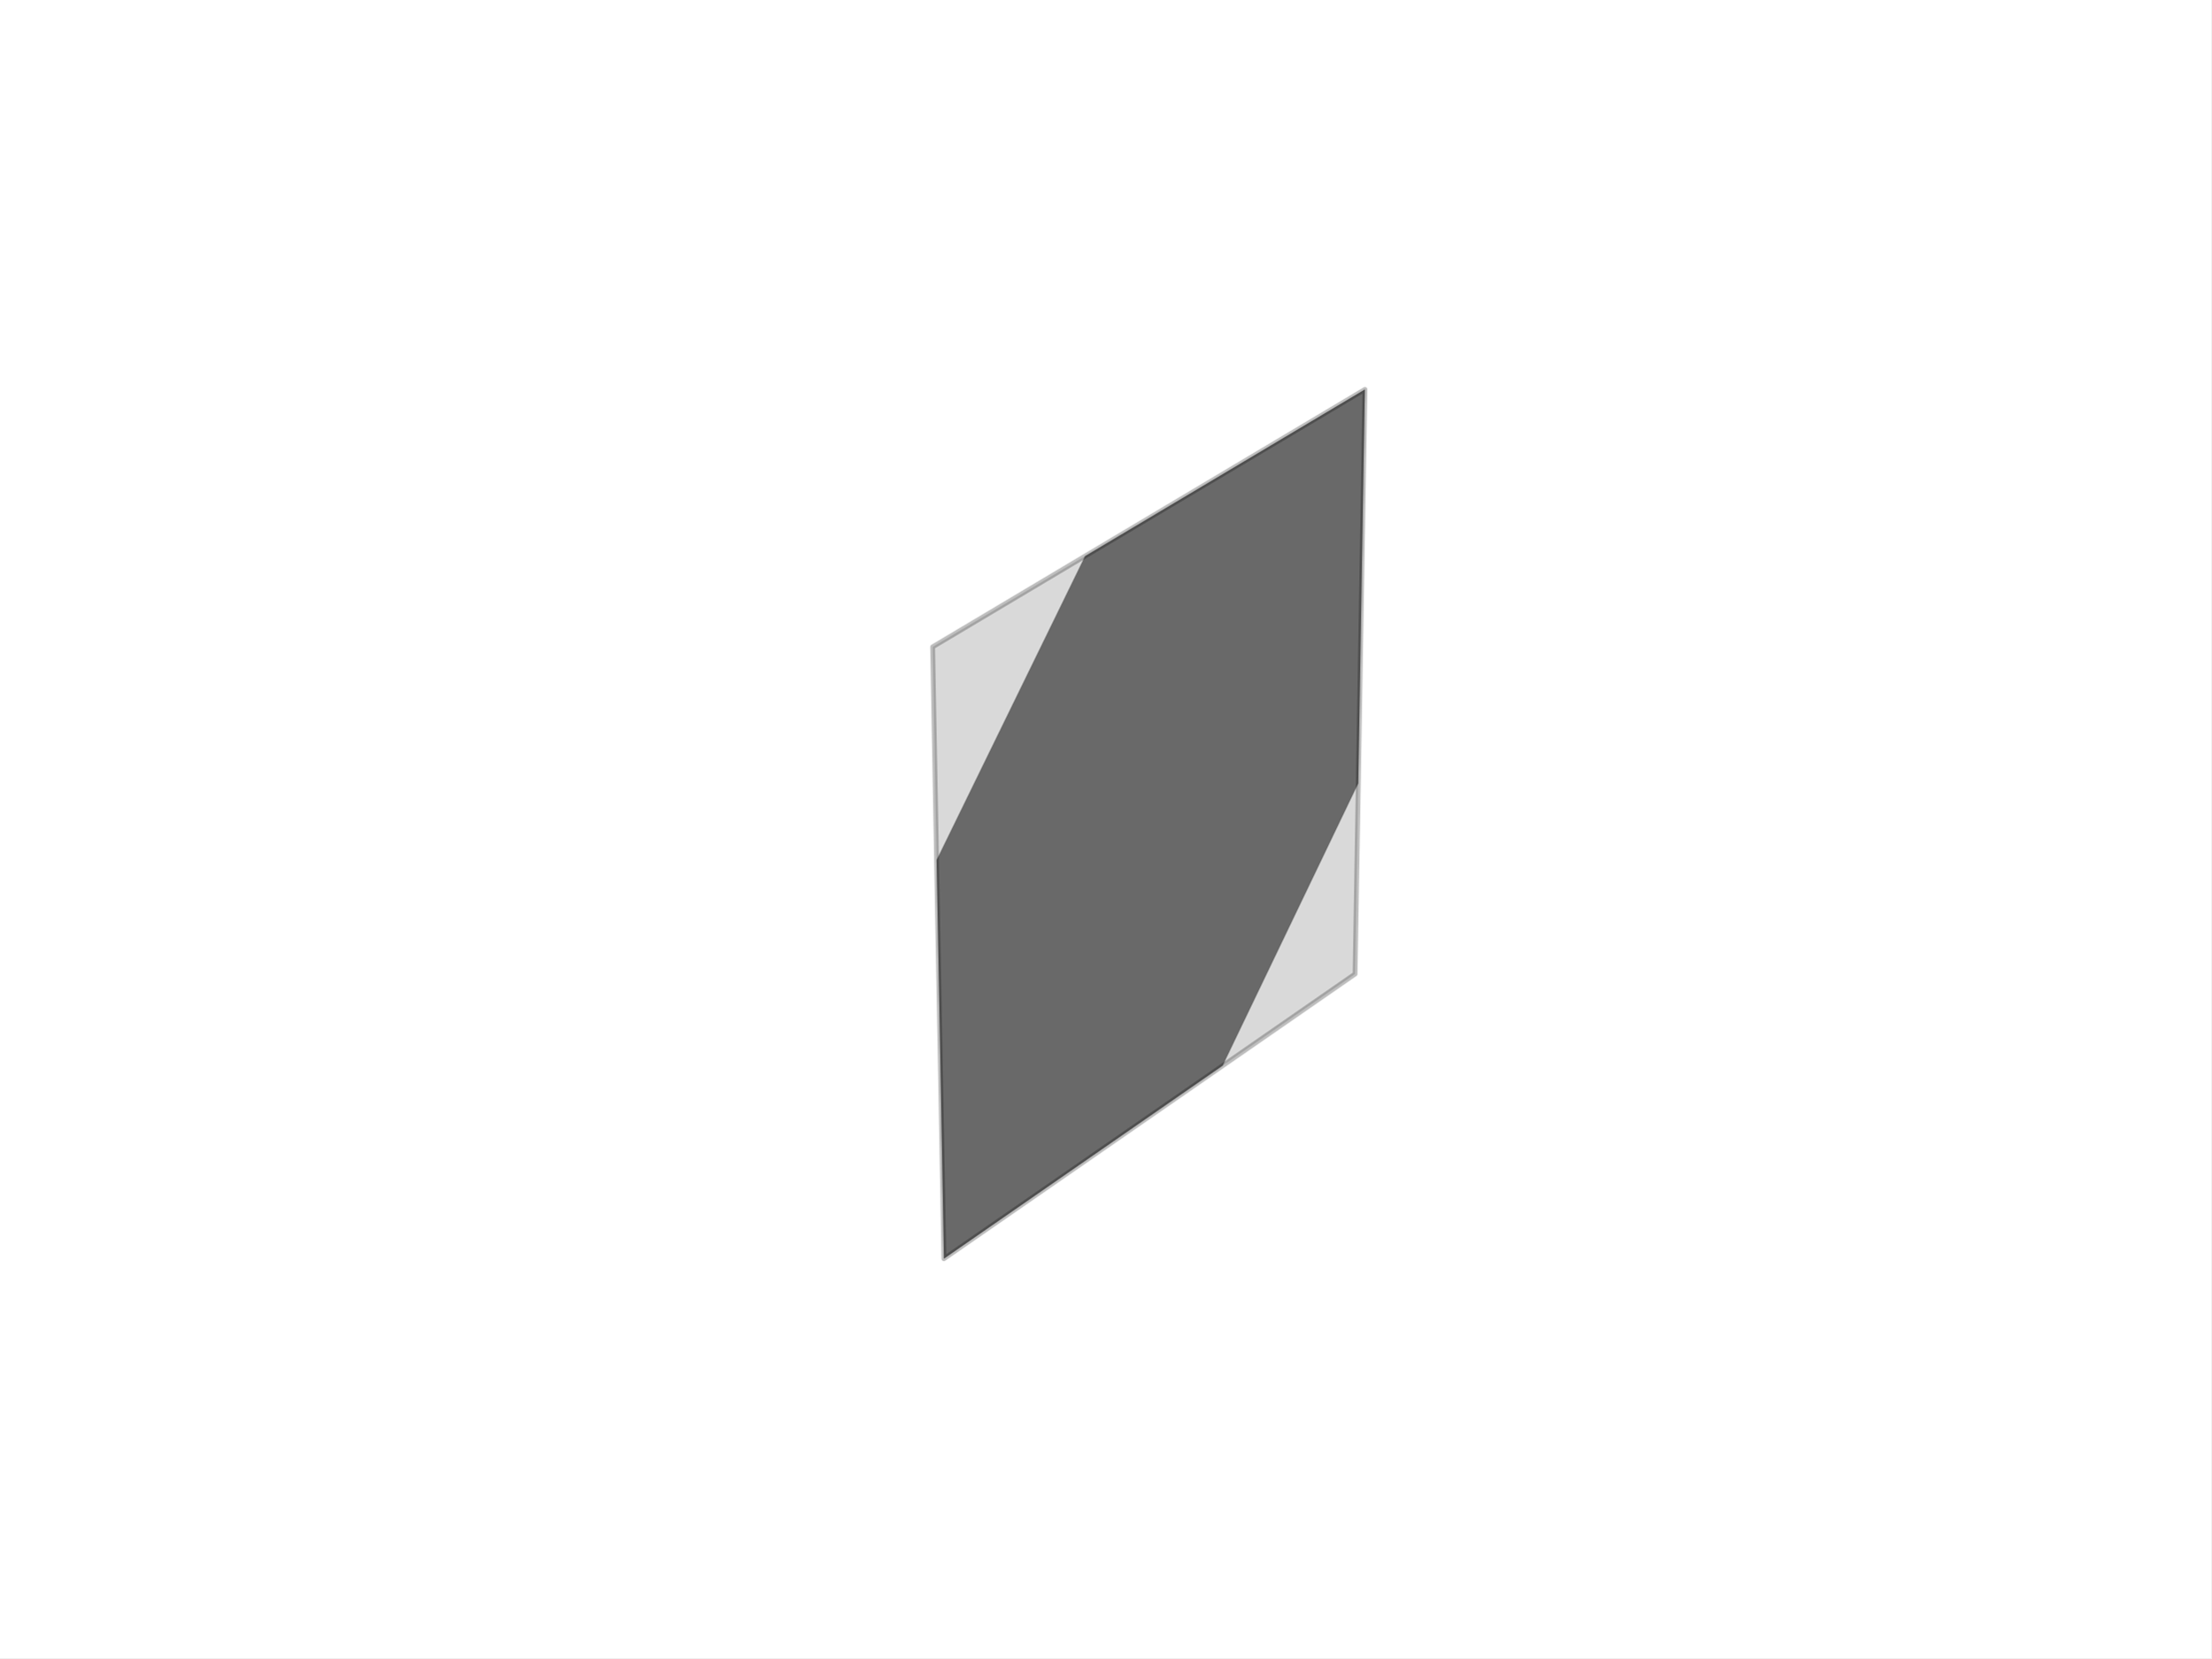
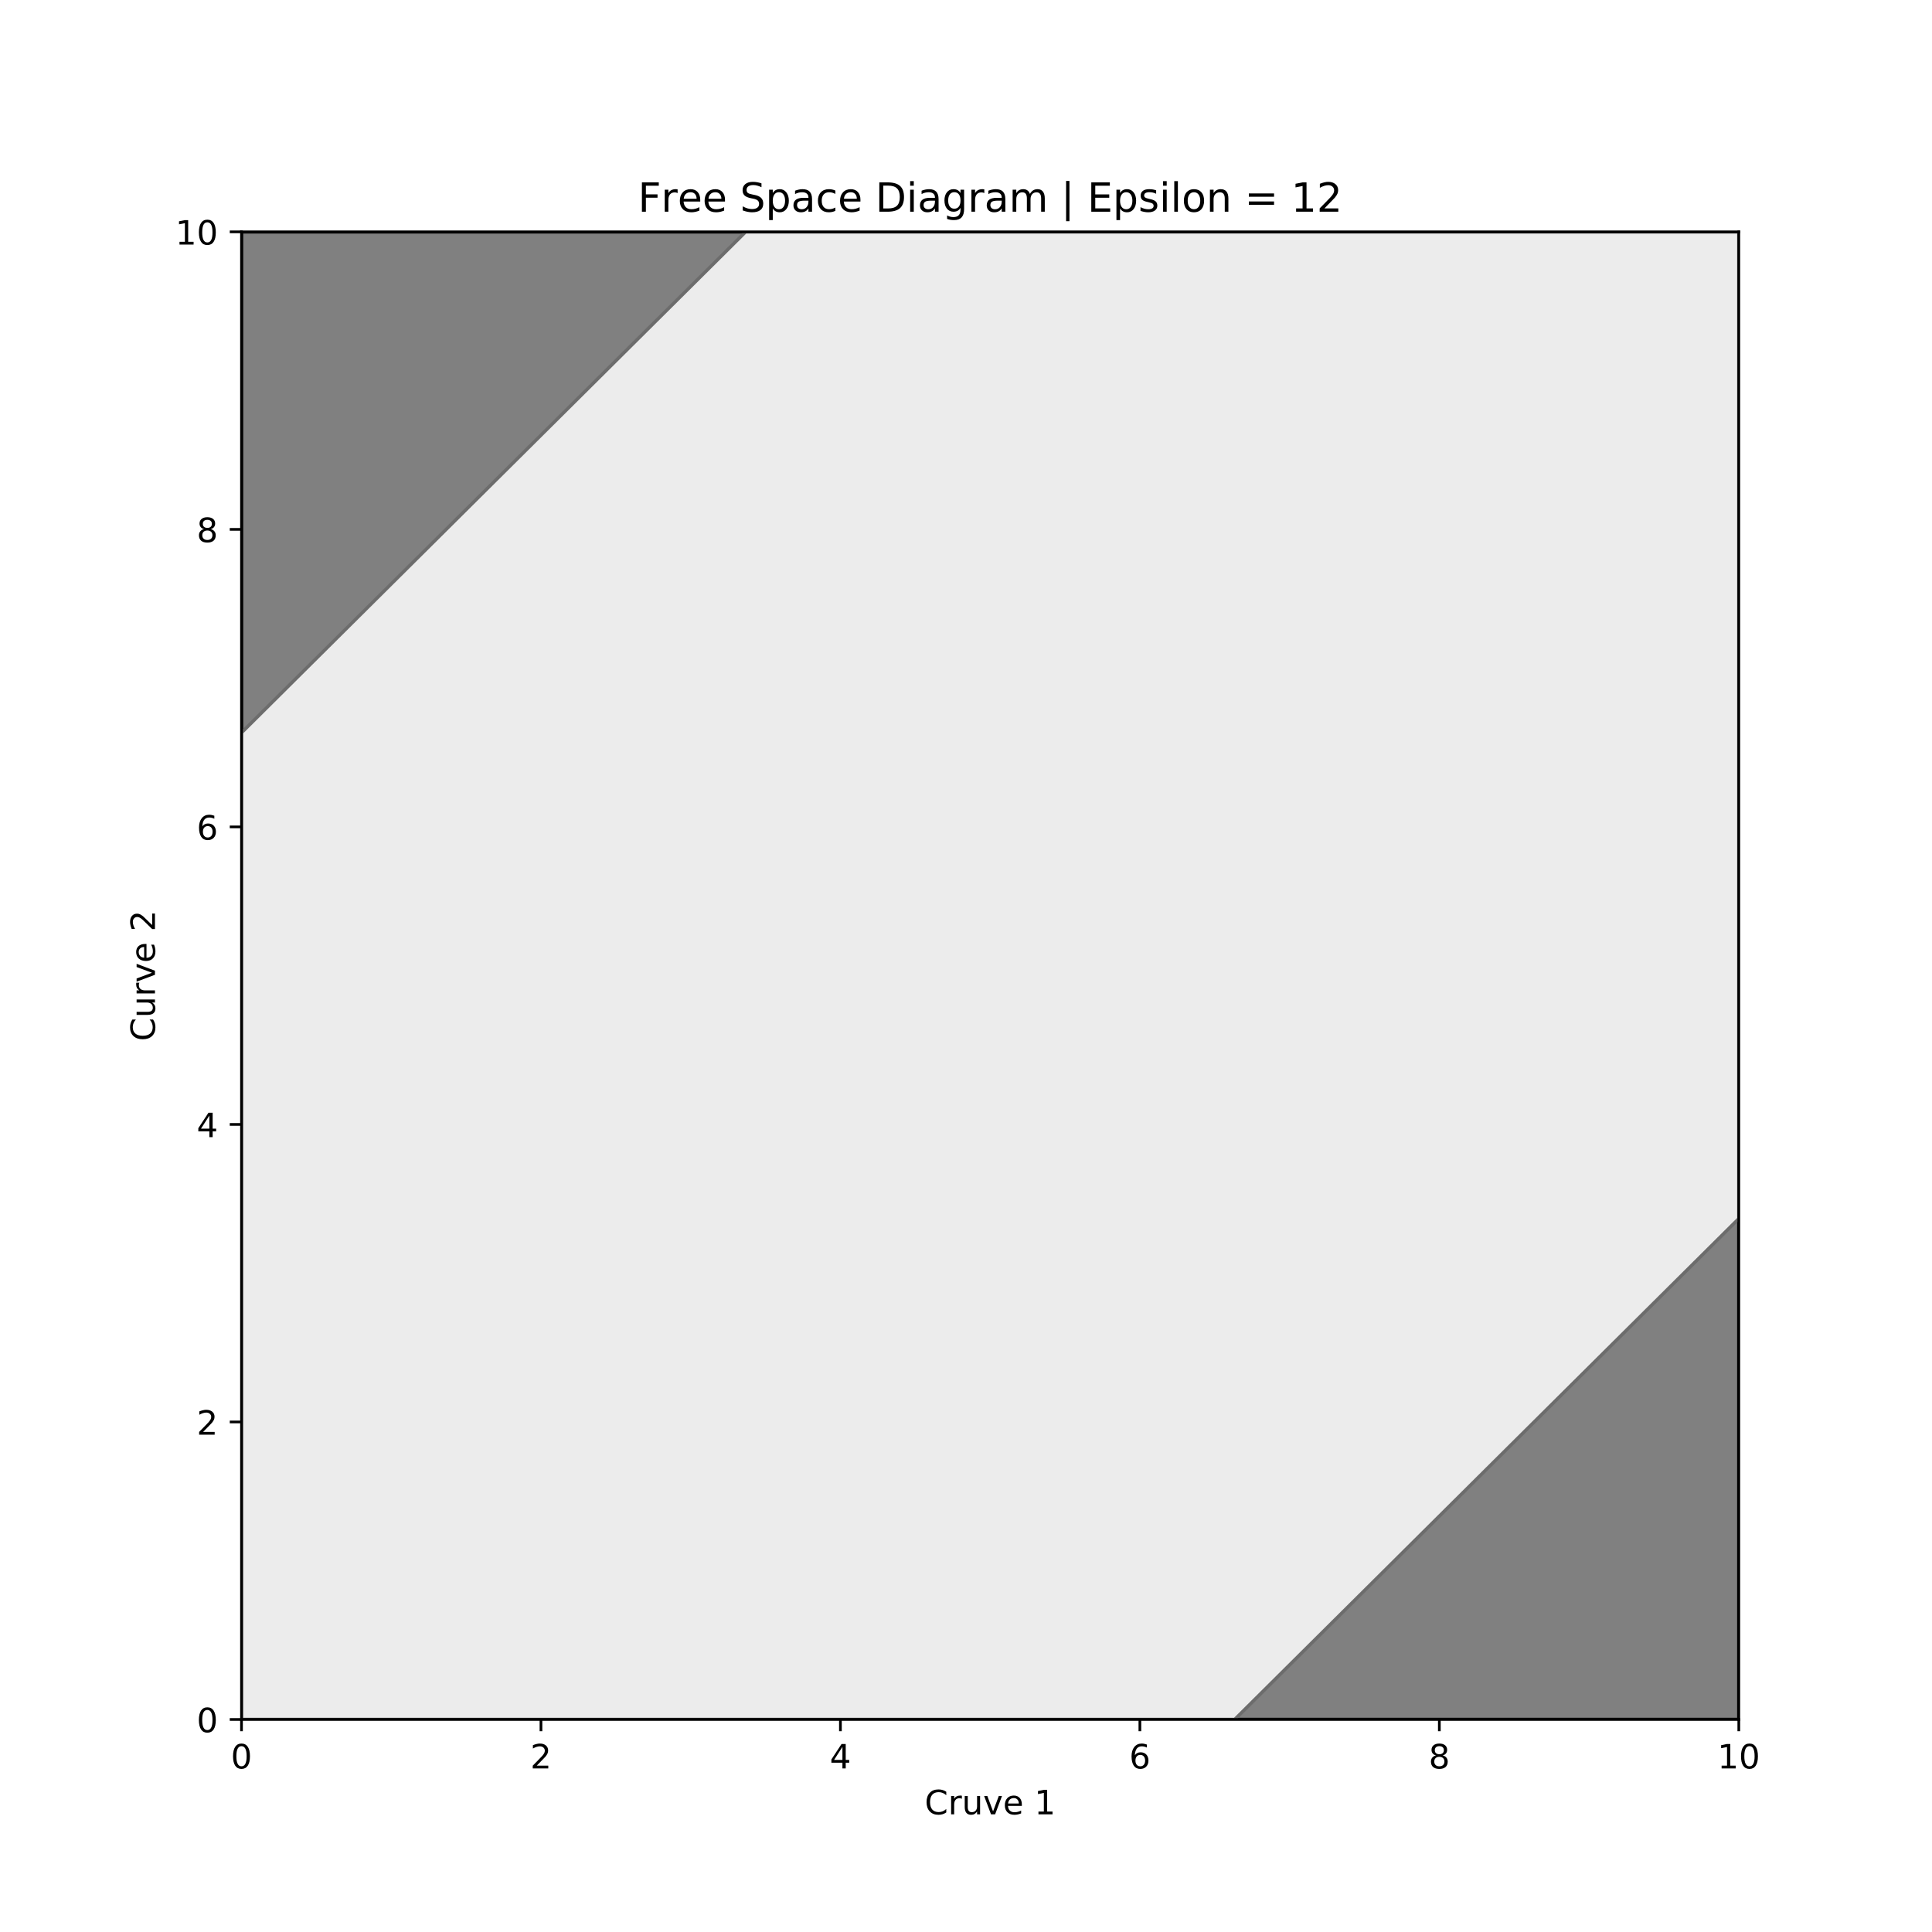
- <svg xmlns="http://www.w3.org/2000/svg" xmlns:xlink="http://www.w3.org/1999/xlink" height="345.6pt" version="1.1" viewBox="0 0 460.8 345.6" width="460.8pt">
+ <svg xmlns="http://www.w3.org/2000/svg" xmlns:xlink="http://www.w3.org/1999/xlink" height="576pt" version="1.1" viewBox="0 0 576 576" width="576pt">
  <defs>
    <style type="text/css">
*{stroke-linecap:butt;stroke-linejoin:round;}
  </style>
  </defs>
  <g id="figure_1">
    <g id="patch_1">
-       <path d="M 0 345.6  L 460.8 345.6  L 460.8 0  L 0 0  z " style="fill:#ffffff;" />
-     </g>
-     <g id="patch_2">
-       <path d="M 57.6 307.584  L 414.72 307.584  L 414.72 41.472  L 57.6 41.472  z " style="fill:#ffffff;" />
+       <path d="M 0 576  L 576 576  L 576 0  L 0 0  z " style="fill:#ffffff;" />
    </g>
    <g id="axes_1">
-       <g id="Poly3DCollection_1">
-         <path clip-path="url(#pb32a166ea8)" d="M 254.817 222.12  L 196.711 262.361  L 195.178 179.25  L 226.118 115.905  L 284.463 81.15  L 283.079 163.289  z " style="fill:#696969;" />
-       </g>
-       <g id="Poly3DCollection_2">
+       <g id="patch_2">
+         <path d="M 72 512.64  L 518.4 512.64  L 518.4 69.12  L 72 69.12  z " style="fill:#ffffff;" />
+       </g>
+       <g id="patch_3">
+         <path clip-path="url(#pf337ccf800)" d="M 72 512.64  L 72 69.12  L 518.4 69.12  L 518.4 512.64  z " style="fill:#808080;stroke:#000000;stroke-linejoin:miter;" />
+       </g>
+       <g id="patch_4">
+         <path clip-path="url(#pf337ccf800)" d="M 368.108 512.64  L 72 512.64  L 72 218.442  L 222.292 69.12  L 518.4 69.12  L 518.4 363.318  z " style="fill:#ffffff;opacity:0.85;stroke:#696969;stroke-linejoin:miter;" />
+       </g>
+       <g id="matplotlib.axis_1">
+         <g id="xtick_1">
+           <g id="line2d_1">
+             <defs>
+               <path d="M 0 0  L 0 3.5  " id="m2117670a1f" style="stroke:#000000;stroke-width:0.8;" />
+             </defs>
+             <g>
+               <use style="stroke:#000000;stroke-width:0.8;" x="72" xlink:href="#m2117670a1f" y="512.64" />
+             </g>
+           </g>
+           <g id="text_1">
+             <defs>
+               <path d="M 31.781 66.406  Q 24.172 66.406 20.328 58.906  Q 16.5 51.422 16.5 36.375  Q 16.5 21.391 20.328 13.891  Q 24.172 6.391 31.781 6.391  Q 39.453 6.391 43.281 13.891  Q 47.125 21.391 47.125 36.375  Q 47.125 51.422 43.281 58.906  Q 39.453 66.406 31.781 66.406  z M 31.781 74.219  Q 44.047 74.219 50.516 64.516  Q 56.984 54.828 56.984 36.375  Q 56.984 17.969 50.516 8.266  Q 44.047 -1.422 31.781 -1.422  Q 19.531 -1.422 13.062 8.266  Q 6.594 17.969 6.594 36.375  Q 6.594 54.828 13.062 64.516  Q 19.531 74.219 31.781 74.219  z " id="DejaVuSans-48" />
+             </defs>
+             <g transform="translate(68.81875 527.2384)scale(0.1 -0.1)">
+               <use xlink:href="#DejaVuSans-48" />
+             </g>
+           </g>
+         </g>
+         <g id="xtick_2">
+           <g id="line2d_2">
+             <g>
+               <use style="stroke:#000000;stroke-width:0.8;" x="161.28" xlink:href="#m2117670a1f" y="512.64" />
+             </g>
+           </g>
+           <g id="text_2">
+             <defs>
+               <path d="M 19.188 8.297  L 53.609 8.297  L 53.609 0  L 7.328 0  L 7.328 8.297  Q 12.938 14.109 22.625 23.891  Q 32.328 33.688 34.812 36.531  Q 39.547 41.844 41.422 45.531  Q 43.312 49.219 43.312 52.781  Q 43.312 58.594 39.234 62.25  Q 35.156 65.922 28.609 65.922  Q 23.969 65.922 18.812 64.312  Q 13.672 62.703 7.812 59.422  L 7.812 69.391  Q 13.766 71.781 18.938 73  Q 24.125 74.219 28.422 74.219  Q 39.75 74.219 46.484 68.547  Q 53.219 62.891 53.219 53.422  Q 53.219 48.922 51.531 44.891  Q 49.859 40.875 45.406 35.406  Q 44.188 33.984 37.641 27.219  Q 31.109 20.453 19.188 8.297  z " id="DejaVuSans-50" />
+             </defs>
+             <g transform="translate(158.0987 527.2384)scale(0.1 -0.1)">
+               <use xlink:href="#DejaVuSans-50" />
+             </g>
+           </g>
+         </g>
+         <g id="xtick_3">
+           <g id="line2d_3">
+             <g>
+               <use style="stroke:#000000;stroke-width:0.8;" x="250.56" xlink:href="#m2117670a1f" y="512.64" />
+             </g>
+           </g>
+           <g id="text_3">
+             <defs>
+               <path d="M 37.797 64.312  L 12.891 25.391  L 37.797 25.391  z M 35.203 72.906  L 47.609 72.906  L 47.609 25.391  L 58.016 25.391  L 58.016 17.188  L 47.609 17.188  L 47.609 0  L 37.797 0  L 37.797 17.188  L 4.891 17.188  L 4.891 26.703  z " id="DejaVuSans-52" />
+             </defs>
+             <g transform="translate(247.3787 527.2384)scale(0.1 -0.1)">
+               <use xlink:href="#DejaVuSans-52" />
+             </g>
+           </g>
+         </g>
+         <g id="xtick_4">
+           <g id="line2d_4">
+             <g>
+               <use style="stroke:#000000;stroke-width:0.8;" x="339.84" xlink:href="#m2117670a1f" y="512.64" />
+             </g>
+           </g>
+           <g id="text_4">
+             <defs>
+               <path d="M 33.016 40.375  Q 26.375 40.375 22.484 35.828  Q 18.609 31.297 18.609 23.391  Q 18.609 15.531 22.484 10.953  Q 26.375 6.391 33.016 6.391  Q 39.656 6.391 43.531 10.953  Q 47.406 15.531 47.406 23.391  Q 47.406 31.297 43.531 35.828  Q 39.656 40.375 33.016 40.375  z M 52.594 71.297  L 52.594 62.312  Q 48.875 64.062 45.094 64.984  Q 41.312 65.922 37.594 65.922  Q 27.828 65.922 22.672 59.328  Q 17.531 52.734 16.797 39.406  Q 19.672 43.656 24.016 45.922  Q 28.375 48.188 33.594 48.188  Q 44.578 48.188 50.953 41.516  Q 57.328 34.859 57.328 23.391  Q 57.328 12.156 50.688 5.359  Q 44.047 -1.422 33.016 -1.422  Q 20.359 -1.422 13.672 8.266  Q 6.984 17.969 6.984 36.375  Q 6.984 53.656 15.188 63.938  Q 23.391 74.219 37.203 74.219  Q 40.922 74.219 44.703 73.484  Q 48.484 72.75 52.594 71.297  z " id="DejaVuSans-54" />
+             </defs>
+             <g transform="translate(336.6587 527.2384)scale(0.1 -0.1)">
+               <use xlink:href="#DejaVuSans-54" />
+             </g>
+           </g>
+         </g>
+         <g id="xtick_5">
+           <g id="line2d_5">
+             <g>
+               <use style="stroke:#000000;stroke-width:0.8;" x="429.12" xlink:href="#m2117670a1f" y="512.64" />
+             </g>
+           </g>
+           <g id="text_5">
+             <defs>
+               <path d="M 31.781 34.625  Q 24.75 34.625 20.719 30.859  Q 16.703 27.094 16.703 20.516  Q 16.703 13.922 20.719 10.156  Q 24.75 6.391 31.781 6.391  Q 38.812 6.391 42.859 10.172  Q 46.922 13.969 46.922 20.516  Q 46.922 27.094 42.891 30.859  Q 38.875 34.625 31.781 34.625  z M 21.922 38.812  Q 15.578 40.375 12.031 44.719  Q 8.5 49.078 8.5 55.328  Q 8.5 64.062 14.719 69.141  Q 20.953 74.219 31.781 74.219  Q 42.672 74.219 48.875 69.141  Q 55.078 64.062 55.078 55.328  Q 55.078 49.078 51.531 44.719  Q 48 40.375 41.703 38.812  Q 48.828 37.156 52.797 32.312  Q 56.781 27.484 56.781 20.516  Q 56.781 9.906 50.312 4.234  Q 43.844 -1.422 31.781 -1.422  Q 19.734 -1.422 13.25 4.234  Q 6.781 9.906 6.781 20.516  Q 6.781 27.484 10.781 32.312  Q 14.797 37.156 21.922 38.812  z M 18.312 54.391  Q 18.312 48.734 21.844 45.562  Q 25.391 42.391 31.781 42.391  Q 38.141 42.391 41.719 45.562  Q 45.312 48.734 45.312 54.391  Q 45.312 60.062 41.719 63.234  Q 38.141 66.406 31.781 66.406  Q 25.391 66.406 21.844 63.234  Q 18.312 60.062 18.312 54.391  z " id="DejaVuSans-56" />
+             </defs>
+             <g transform="translate(425.9388 527.2384)scale(0.1 -0.1)">
+               <use xlink:href="#DejaVuSans-56" />
+             </g>
+           </g>
+         </g>
+         <g id="xtick_6">
+           <g id="line2d_6">
+             <g>
+               <use style="stroke:#000000;stroke-width:0.8;" x="518.4" xlink:href="#m2117670a1f" y="512.64" />
+             </g>
+           </g>
+           <g id="text_6">
+             <defs>
+               <path d="M 12.406 8.297  L 28.516 8.297  L 28.516 63.922  L 10.984 60.406  L 10.984 69.391  L 28.422 72.906  L 38.281 72.906  L 38.281 8.297  L 54.391 8.297  L 54.391 0  L 12.406 0  z " id="DejaVuSans-49" />
+             </defs>
+             <g transform="translate(512.0375 527.2384)scale(0.1 -0.1)">
+               <use xlink:href="#DejaVuSans-49" />
+               <use x="63.623" xlink:href="#DejaVuSans-48" />
+             </g>
+           </g>
+         </g>
+         <g id="text_7">
+           <defs>
+             <path d="M 64.406 67.281  L 64.406 56.891  Q 59.422 61.531 53.781 63.812  Q 48.141 66.109 41.797 66.109  Q 29.297 66.109 22.656 58.469  Q 16.016 50.828 16.016 36.375  Q 16.016 21.969 22.656 14.328  Q 29.297 6.688 41.797 6.688  Q 48.141 6.688 53.781 8.984  Q 59.422 11.281 64.406 15.922  L 64.406 5.609  Q 59.234 2.094 53.438 0.328  Q 47.656 -1.422 41.219 -1.422  Q 24.656 -1.422 15.125 8.703  Q 5.609 18.844 5.609 36.375  Q 5.609 53.953 15.125 64.078  Q 24.656 74.219 41.219 74.219  Q 47.75 74.219 53.531 72.484  Q 59.328 70.75 64.406 67.281  z " id="DejaVuSans-67" />
+             <path d="M 41.109 46.297  Q 39.594 47.172 37.812 47.578  Q 36.031 48 33.891 48  Q 26.266 48 22.188 43.047  Q 18.109 38.094 18.109 28.812  L 18.109 0  L 9.078 0  L 9.078 54.688  L 18.109 54.688  L 18.109 46.188  Q 20.953 51.172 25.484 53.578  Q 30.031 56 36.531 56  Q 37.453 56 38.578 55.875  Q 39.703 55.766 41.062 55.516  z " id="DejaVuSans-114" />
+             <path d="M 8.5 21.578  L 8.5 54.688  L 17.484 54.688  L 17.484 21.922  Q 17.484 14.156 20.5 10.266  Q 23.531 6.391 29.594 6.391  Q 36.859 6.391 41.078 11.031  Q 45.312 15.672 45.312 23.688  L 45.312 54.688  L 54.297 54.688  L 54.297 0  L 45.312 0  L 45.312 8.406  Q 42.047 3.422 37.719 1  Q 33.406 -1.422 27.688 -1.422  Q 18.266 -1.422 13.375 4.438  Q 8.5 10.297 8.5 21.578  z M 31.109 56  z " id="DejaVuSans-117" />
+             <path d="M 2.984 54.688  L 12.5 54.688  L 29.594 8.797  L 46.688 54.688  L 56.203 54.688  L 35.688 0  L 23.484 0  z " id="DejaVuSans-118" />
+             <path d="M 56.203 29.594  L 56.203 25.203  L 14.891 25.203  Q 15.484 15.922 20.484 11.062  Q 25.484 6.203 34.422 6.203  Q 39.594 6.203 44.453 7.469  Q 49.312 8.734 54.109 11.281  L 54.109 2.781  Q 49.266 0.734 44.188 -0.344  Q 39.109 -1.422 33.891 -1.422  Q 20.797 -1.422 13.156 6.188  Q 5.516 13.812 5.516 26.812  Q 5.516 40.234 12.766 48.109  Q 20.016 56 32.328 56  Q 43.359 56 49.781 48.891  Q 56.203 41.797 56.203 29.594  z M 47.219 32.234  Q 47.125 39.594 43.094 43.984  Q 39.062 48.391 32.422 48.391  Q 24.906 48.391 20.391 44.141  Q 15.875 39.891 15.188 32.172  z " id="DejaVuSans-101" />
+             <path id="DejaVuSans-32" />
+           </defs>
+           <g transform="translate(275.6781 540.9166)scale(0.1 -0.1)">
+             <use xlink:href="#DejaVuSans-67" />
+             <use x="69.824" xlink:href="#DejaVuSans-114" />
+             <use x="110.938" xlink:href="#DejaVuSans-117" />
+             <use x="174.316" xlink:href="#DejaVuSans-118" />
+             <use x="233.496" xlink:href="#DejaVuSans-101" />
+             <use x="295.02" xlink:href="#DejaVuSans-32" />
+             <use x="326.807" xlink:href="#DejaVuSans-49" />
+           </g>
+         </g>
+       </g>
+       <g id="matplotlib.axis_2">
+         <g id="ytick_1">
+           <g id="line2d_7">
+             <defs>
+               <path d="M 0 0  L -3.5 0  " id="m88a9b0eca4" style="stroke:#000000;stroke-width:0.8;" />
+             </defs>
+             <g>
+               <use style="stroke:#000000;stroke-width:0.8;" x="72" xlink:href="#m88a9b0eca4" y="512.64" />
+             </g>
+           </g>
+           <g id="text_8">
+             <g transform="translate(58.6375 516.4392)scale(0.1 -0.1)">
+               <use xlink:href="#DejaVuSans-48" />
+             </g>
+           </g>
+         </g>
+         <g id="ytick_2">
+           <g id="line2d_8">
+             <g>
+               <use style="stroke:#000000;stroke-width:0.8;" x="72" xlink:href="#m88a9b0eca4" y="423.936" />
+             </g>
+           </g>
+           <g id="text_9">
+             <g transform="translate(58.6375 427.7352)scale(0.1 -0.1)">
+               <use xlink:href="#DejaVuSans-50" />
+             </g>
+           </g>
+         </g>
+         <g id="ytick_3">
+           <g id="line2d_9">
+             <g>
+               <use style="stroke:#000000;stroke-width:0.8;" x="72" xlink:href="#m88a9b0eca4" y="335.232" />
+             </g>
+           </g>
+           <g id="text_10">
+             <g transform="translate(58.6375 339.0312)scale(0.1 -0.1)">
+               <use xlink:href="#DejaVuSans-52" />
+             </g>
+           </g>
+         </g>
+         <g id="ytick_4">
+           <g id="line2d_10">
+             <g>
+               <use style="stroke:#000000;stroke-width:0.8;" x="72" xlink:href="#m88a9b0eca4" y="246.528" />
+             </g>
+           </g>
+           <g id="text_11">
+             <g transform="translate(58.6375 250.3272)scale(0.1 -0.1)">
+               <use xlink:href="#DejaVuSans-54" />
+             </g>
+           </g>
+         </g>
+         <g id="ytick_5">
+           <g id="line2d_11">
+             <g>
+               <use style="stroke:#000000;stroke-width:0.8;" x="72" xlink:href="#m88a9b0eca4" y="157.824" />
+             </g>
+           </g>
+           <g id="text_12">
+             <g transform="translate(58.6375 161.6232)scale(0.1 -0.1)">
+               <use xlink:href="#DejaVuSans-56" />
+             </g>
+           </g>
+         </g>
+         <g id="ytick_6">
+           <g id="line2d_12">
+             <g>
+               <use style="stroke:#000000;stroke-width:0.8;" x="72" xlink:href="#m88a9b0eca4" y="69.12" />
+             </g>
+           </g>
+           <g id="text_13">
+             <g transform="translate(52.275 72.91922)scale(0.1 -0.1)">
+               <use xlink:href="#DejaVuSans-49" />
+               <use x="63.623" xlink:href="#DejaVuSans-48" />
+             </g>
+           </g>
+         </g>
+         <g id="text_14">
+           <g transform="translate(46.19531 310.4019)rotate(-90)scale(0.1 -0.1)">
+             <use xlink:href="#DejaVuSans-67" />
+             <use x="69.824" xlink:href="#DejaVuSans-117" />
+             <use x="133.203" xlink:href="#DejaVuSans-114" />
+             <use x="174.316" xlink:href="#DejaVuSans-118" />
+             <use x="233.496" xlink:href="#DejaVuSans-101" />
+             <use x="295.02" xlink:href="#DejaVuSans-32" />
+             <use x="326.807" xlink:href="#DejaVuSans-50" />
+           </g>
+         </g>
+       </g>
+       <g id="patch_5">
+         <path d="M 72 512.64  L 72 69.12  " style="fill:none;stroke:#000000;stroke-linecap:square;stroke-linejoin:miter;stroke-width:0.8;" />
+       </g>
+       <g id="patch_6">
+         <path d="M 518.4 512.64  L 518.4 69.12  " style="fill:none;stroke:#000000;stroke-linecap:square;stroke-linejoin:miter;stroke-width:0.8;" />
+       </g>
+       <g id="patch_7">
+         <path d="M 72 512.64  L 518.4 512.64  " style="fill:none;stroke:#000000;stroke-linecap:square;stroke-linejoin:miter;stroke-width:0.8;" />
+       </g>
+       <g id="patch_8">
+         <path d="M 72 69.12  L 518.4 69.12  " style="fill:none;stroke:#000000;stroke-linecap:square;stroke-linejoin:miter;stroke-width:0.8;" />
+       </g>
+       <g id="text_15">
        <defs>
-           <path d="M 196.711 -83.239  L 282.41 -142.589  L 284.463 -264.45  L 194.358 -210.776  z " id="mc786621044" style="stroke:#000000;stroke-opacity:0.25;" />
+           <path d="M 9.812 72.906  L 51.703 72.906  L 51.703 64.594  L 19.672 64.594  L 19.672 43.109  L 48.578 43.109  L 48.578 34.812  L 19.672 34.812  L 19.672 0  L 9.812 0  z " id="DejaVuSans-70" />
+           <path d="M 53.516 70.516  L 53.516 60.891  Q 47.906 63.578 42.922 64.891  Q 37.938 66.219 33.297 66.219  Q 25.25 66.219 20.875 63.094  Q 16.5 59.969 16.5 54.203  Q 16.5 49.359 19.406 46.891  Q 22.312 44.438 30.422 42.922  L 36.375 41.703  Q 47.406 39.594 52.656 34.297  Q 57.906 29 57.906 20.125  Q 57.906 9.516 50.797 4.047  Q 43.703 -1.422 29.984 -1.422  Q 24.812 -1.422 18.969 -0.25  Q 13.141 0.922 6.891 3.219  L 6.891 13.375  Q 12.891 10.016 18.656 8.297  Q 24.422 6.594 29.984 6.594  Q 38.422 6.594 43.016 9.906  Q 47.609 13.234 47.609 19.391  Q 47.609 24.75 44.312 27.781  Q 41.016 30.812 33.5 32.328  L 27.484 33.5  Q 16.453 35.688 11.516 40.375  Q 6.594 45.062 6.594 53.422  Q 6.594 63.094 13.406 68.656  Q 20.219 74.219 32.172 74.219  Q 37.312 74.219 42.625 73.281  Q 47.953 72.359 53.516 70.516  z " id="DejaVuSans-83" />
+           <path d="M 18.109 8.203  L 18.109 -20.797  L 9.078 -20.797  L 9.078 54.688  L 18.109 54.688  L 18.109 46.391  Q 20.953 51.266 25.266 53.625  Q 29.594 56 35.594 56  Q 45.562 56 51.781 48.094  Q 58.016 40.188 58.016 27.297  Q 58.016 14.406 51.781 6.484  Q 45.562 -1.422 35.594 -1.422  Q 29.594 -1.422 25.266 0.953  Q 20.953 3.328 18.109 8.203  z M 48.688 27.297  Q 48.688 37.203 44.609 42.844  Q 40.531 48.484 33.406 48.484  Q 26.266 48.484 22.188 42.844  Q 18.109 37.203 18.109 27.297  Q 18.109 17.391 22.188 11.75  Q 26.266 6.109 33.406 6.109  Q 40.531 6.109 44.609 11.75  Q 48.688 17.391 48.688 27.297  z " id="DejaVuSans-112" />
+           <path d="M 34.281 27.484  Q 23.391 27.484 19.188 25  Q 14.984 22.516 14.984 16.5  Q 14.984 11.719 18.141 8.906  Q 21.297 6.109 26.703 6.109  Q 34.188 6.109 38.703 11.406  Q 43.219 16.703 43.219 25.484  L 43.219 27.484  z M 52.203 31.203  L 52.203 0  L 43.219 0  L 43.219 8.297  Q 40.141 3.328 35.547 0.953  Q 30.953 -1.422 24.312 -1.422  Q 15.922 -1.422 10.953 3.297  Q 6 8.016 6 15.922  Q 6 25.141 12.172 29.828  Q 18.359 34.516 30.609 34.516  L 43.219 34.516  L 43.219 35.406  Q 43.219 41.609 39.141 45  Q 35.062 48.391 27.688 48.391  Q 23 48.391 18.547 47.266  Q 14.109 46.141 10.016 43.891  L 10.016 52.203  Q 14.938 54.109 19.578 55.047  Q 24.219 56 28.609 56  Q 40.484 56 46.344 49.844  Q 52.203 43.703 52.203 31.203  z " id="DejaVuSans-97" />
+           <path d="M 48.781 52.594  L 48.781 44.188  Q 44.969 46.297 41.141 47.344  Q 37.312 48.391 33.406 48.391  Q 24.656 48.391 19.812 42.844  Q 14.984 37.312 14.984 27.297  Q 14.984 17.281 19.812 11.734  Q 24.656 6.203 33.406 6.203  Q 37.312 6.203 41.141 7.25  Q 44.969 8.297 48.781 10.406  L 48.781 2.094  Q 45.016 0.344 40.984 -0.531  Q 36.969 -1.422 32.422 -1.422  Q 20.062 -1.422 12.781 6.344  Q 5.516 14.109 5.516 27.297  Q 5.516 40.672 12.859 48.328  Q 20.219 56 33.016 56  Q 37.156 56 41.109 55.141  Q 45.062 54.297 48.781 52.594  z " id="DejaVuSans-99" />
+           <path d="M 19.672 64.797  L 19.672 8.109  L 31.594 8.109  Q 46.688 8.109 53.688 14.938  Q 60.688 21.781 60.688 36.531  Q 60.688 51.172 53.688 57.984  Q 46.688 64.797 31.594 64.797  z M 9.812 72.906  L 30.078 72.906  Q 51.266 72.906 61.172 64.094  Q 71.094 55.281 71.094 36.531  Q 71.094 17.672 61.125 8.828  Q 51.172 0 30.078 0  L 9.812 0  z " id="DejaVuSans-68" />
+           <path d="M 9.422 54.688  L 18.406 54.688  L 18.406 0  L 9.422 0  z M 9.422 75.984  L 18.406 75.984  L 18.406 64.594  L 9.422 64.594  z " id="DejaVuSans-105" />
+           <path d="M 45.406 27.984  Q 45.406 37.75 41.375 43.109  Q 37.359 48.484 30.078 48.484  Q 22.859 48.484 18.828 43.109  Q 14.797 37.75 14.797 27.984  Q 14.797 18.266 18.828 12.891  Q 22.859 7.516 30.078 7.516  Q 37.359 7.516 41.375 12.891  Q 45.406 18.266 45.406 27.984  z M 54.391 6.781  Q 54.391 -7.172 48.188 -13.984  Q 42 -20.797 29.203 -20.797  Q 24.469 -20.797 20.266 -20.094  Q 16.062 -19.391 12.109 -17.922  L 12.109 -9.188  Q 16.062 -11.328 19.922 -12.344  Q 23.781 -13.375 27.781 -13.375  Q 36.625 -13.375 41.016 -8.766  Q 45.406 -4.156 45.406 5.172  L 45.406 9.625  Q 42.625 4.781 38.281 2.391  Q 33.938 0 27.875 0  Q 17.828 0 11.672 7.656  Q 5.516 15.328 5.516 27.984  Q 5.516 40.672 11.672 48.328  Q 17.828 56 27.875 56  Q 33.938 56 38.281 53.609  Q 42.625 51.219 45.406 46.391  L 45.406 54.688  L 54.391 54.688  z " id="DejaVuSans-103" />
+           <path d="M 52 44.188  Q 55.375 50.25 60.062 53.125  Q 64.75 56 71.094 56  Q 79.641 56 84.281 50.016  Q 88.922 44.047 88.922 33.016  L 88.922 0  L 79.891 0  L 79.891 32.719  Q 79.891 40.578 77.094 44.375  Q 74.312 48.188 68.609 48.188  Q 61.625 48.188 57.562 43.547  Q 53.516 38.922 53.516 30.906  L 53.516 0  L 44.484 0  L 44.484 32.719  Q 44.484 40.625 41.703 44.406  Q 38.922 48.188 33.109 48.188  Q 26.219 48.188 22.156 43.531  Q 18.109 38.875 18.109 30.906  L 18.109 0  L 9.078 0  L 9.078 54.688  L 18.109 54.688  L 18.109 46.188  Q 21.188 51.219 25.484 53.609  Q 29.781 56 35.688 56  Q 41.656 56 45.828 52.969  Q 50 49.953 52 44.188  z " id="DejaVuSans-109" />
+           <path d="M 21 76.422  L 21 -23.578  L 12.703 -23.578  L 12.703 76.422  z " id="DejaVuSans-124" />
+           <path d="M 9.812 72.906  L 55.906 72.906  L 55.906 64.594  L 19.672 64.594  L 19.672 43.016  L 54.391 43.016  L 54.391 34.719  L 19.672 34.719  L 19.672 8.297  L 56.781 8.297  L 56.781 0  L 9.812 0  z " id="DejaVuSans-69" />
+           <path d="M 44.281 53.078  L 44.281 44.578  Q 40.484 46.531 36.375 47.5  Q 32.281 48.484 27.875 48.484  Q 21.188 48.484 17.844 46.438  Q 14.5 44.391 14.5 40.281  Q 14.5 37.156 16.891 35.375  Q 19.281 33.594 26.516 31.984  L 29.594 31.297  Q 39.156 29.25 43.188 25.516  Q 47.219 21.781 47.219 15.094  Q 47.219 7.469 41.188 3.016  Q 35.156 -1.422 24.609 -1.422  Q 20.219 -1.422 15.453 -0.562  Q 10.688 0.297 5.422 2  L 5.422 11.281  Q 10.406 8.688 15.234 7.391  Q 20.062 6.109 24.812 6.109  Q 31.156 6.109 34.562 8.281  Q 37.984 10.453 37.984 14.406  Q 37.984 18.062 35.516 20.016  Q 33.062 21.969 24.703 23.781  L 21.578 24.516  Q 13.234 26.266 9.516 29.906  Q 5.812 33.547 5.812 39.891  Q 5.812 47.609 11.281 51.797  Q 16.75 56 26.812 56  Q 31.781 56 36.172 55.266  Q 40.578 54.547 44.281 53.078  z " id="DejaVuSans-115" />
+           <path d="M 9.422 75.984  L 18.406 75.984  L 18.406 0  L 9.422 0  z " id="DejaVuSans-108" />
+           <path d="M 30.609 48.391  Q 23.391 48.391 19.188 42.75  Q 14.984 37.109 14.984 27.297  Q 14.984 17.484 19.156 11.844  Q 23.344 6.203 30.609 6.203  Q 37.797 6.203 41.984 11.859  Q 46.188 17.531 46.188 27.297  Q 46.188 37.016 41.984 42.703  Q 37.797 48.391 30.609 48.391  z M 30.609 56  Q 42.328 56 49.016 48.375  Q 55.719 40.766 55.719 27.297  Q 55.719 13.875 49.016 6.219  Q 42.328 -1.422 30.609 -1.422  Q 18.844 -1.422 12.172 6.219  Q 5.516 13.875 5.516 27.297  Q 5.516 40.766 12.172 48.375  Q 18.844 56 30.609 56  z " id="DejaVuSans-111" />
+           <path d="M 54.891 33.016  L 54.891 0  L 45.906 0  L 45.906 32.719  Q 45.906 40.484 42.875 44.328  Q 39.844 48.188 33.797 48.188  Q 26.516 48.188 22.312 43.547  Q 18.109 38.922 18.109 30.906  L 18.109 0  L 9.078 0  L 9.078 54.688  L 18.109 54.688  L 18.109 46.188  Q 21.344 51.125 25.703 53.562  Q 30.078 56 35.797 56  Q 45.219 56 50.047 50.172  Q 54.891 44.344 54.891 33.016  z " id="DejaVuSans-110" />
+           <path d="M 10.594 45.406  L 73.188 45.406  L 73.188 37.203  L 10.594 37.203  z M 10.594 25.484  L 73.188 25.484  L 73.188 17.188  L 10.594 17.188  z " id="DejaVuSans-61" />
        </defs>
-         <g clip-path="url(#pb32a166ea8)">
-           <use style="fill:#6a6a6a;fill-opacity:0.25;stroke:#000000;stroke-opacity:0.25;" x="0" xlink:href="#mc786621044" y="345.6" />
+         <g transform="translate(190.2019 63.12)scale(0.12 -0.12)">
+           <use xlink:href="#DejaVuSans-70" />
+           <use x="57.41" xlink:href="#DejaVuSans-114" />
+           <use x="98.492" xlink:href="#DejaVuSans-101" />
+           <use x="160.016" xlink:href="#DejaVuSans-101" />
+           <use x="221.539" xlink:href="#DejaVuSans-32" />
+           <use x="253.326" xlink:href="#DejaVuSans-83" />
+           <use x="316.803" xlink:href="#DejaVuSans-112" />
+           <use x="380.279" xlink:href="#DejaVuSans-97" />
+           <use x="441.559" xlink:href="#DejaVuSans-99" />
+           <use x="496.539" xlink:href="#DejaVuSans-101" />
+           <use x="558.062" xlink:href="#DejaVuSans-32" />
+           <use x="589.85" xlink:href="#DejaVuSans-68" />
+           <use x="666.852" xlink:href="#DejaVuSans-105" />
+           <use x="694.635" xlink:href="#DejaVuSans-97" />
+           <use x="755.914" xlink:href="#DejaVuSans-103" />
+           <use x="819.391" xlink:href="#DejaVuSans-114" />
+           <use x="860.504" xlink:href="#DejaVuSans-97" />
+           <use x="921.783" xlink:href="#DejaVuSans-109" />
+           <use x="1019.195" xlink:href="#DejaVuSans-32" />
+           <use x="1050.982" xlink:href="#DejaVuSans-124" />
+           <use x="1084.674" xlink:href="#DejaVuSans-32" />
+           <use x="1116.461" xlink:href="#DejaVuSans-69" />
+           <use x="1179.645" xlink:href="#DejaVuSans-112" />
+           <use x="1243.121" xlink:href="#DejaVuSans-115" />
+           <use x="1295.221" xlink:href="#DejaVuSans-105" />
+           <use x="1323.004" xlink:href="#DejaVuSans-108" />
+           <use x="1350.787" xlink:href="#DejaVuSans-111" />
+           <use x="1411.969" xlink:href="#DejaVuSans-110" />
+           <use x="1475.348" xlink:href="#DejaVuSans-32" />
+           <use x="1507.135" xlink:href="#DejaVuSans-61" />
+           <use x="1590.924" xlink:href="#DejaVuSans-32" />
+           <use x="1622.711" xlink:href="#DejaVuSans-49" />
+           <use x="1686.334" xlink:href="#DejaVuSans-50" />
        </g>
      </g>
    </g>
  </g>
  <defs>
-     <clipPath id="pb32a166ea8">
-       <rect height="266.112" width="357.12" x="57.6" y="41.472" />
+     <clipPath id="pf337ccf800">
+       <rect height="443.52" width="446.4" x="72" y="69.12" />
    </clipPath>
  </defs>
</svg>
